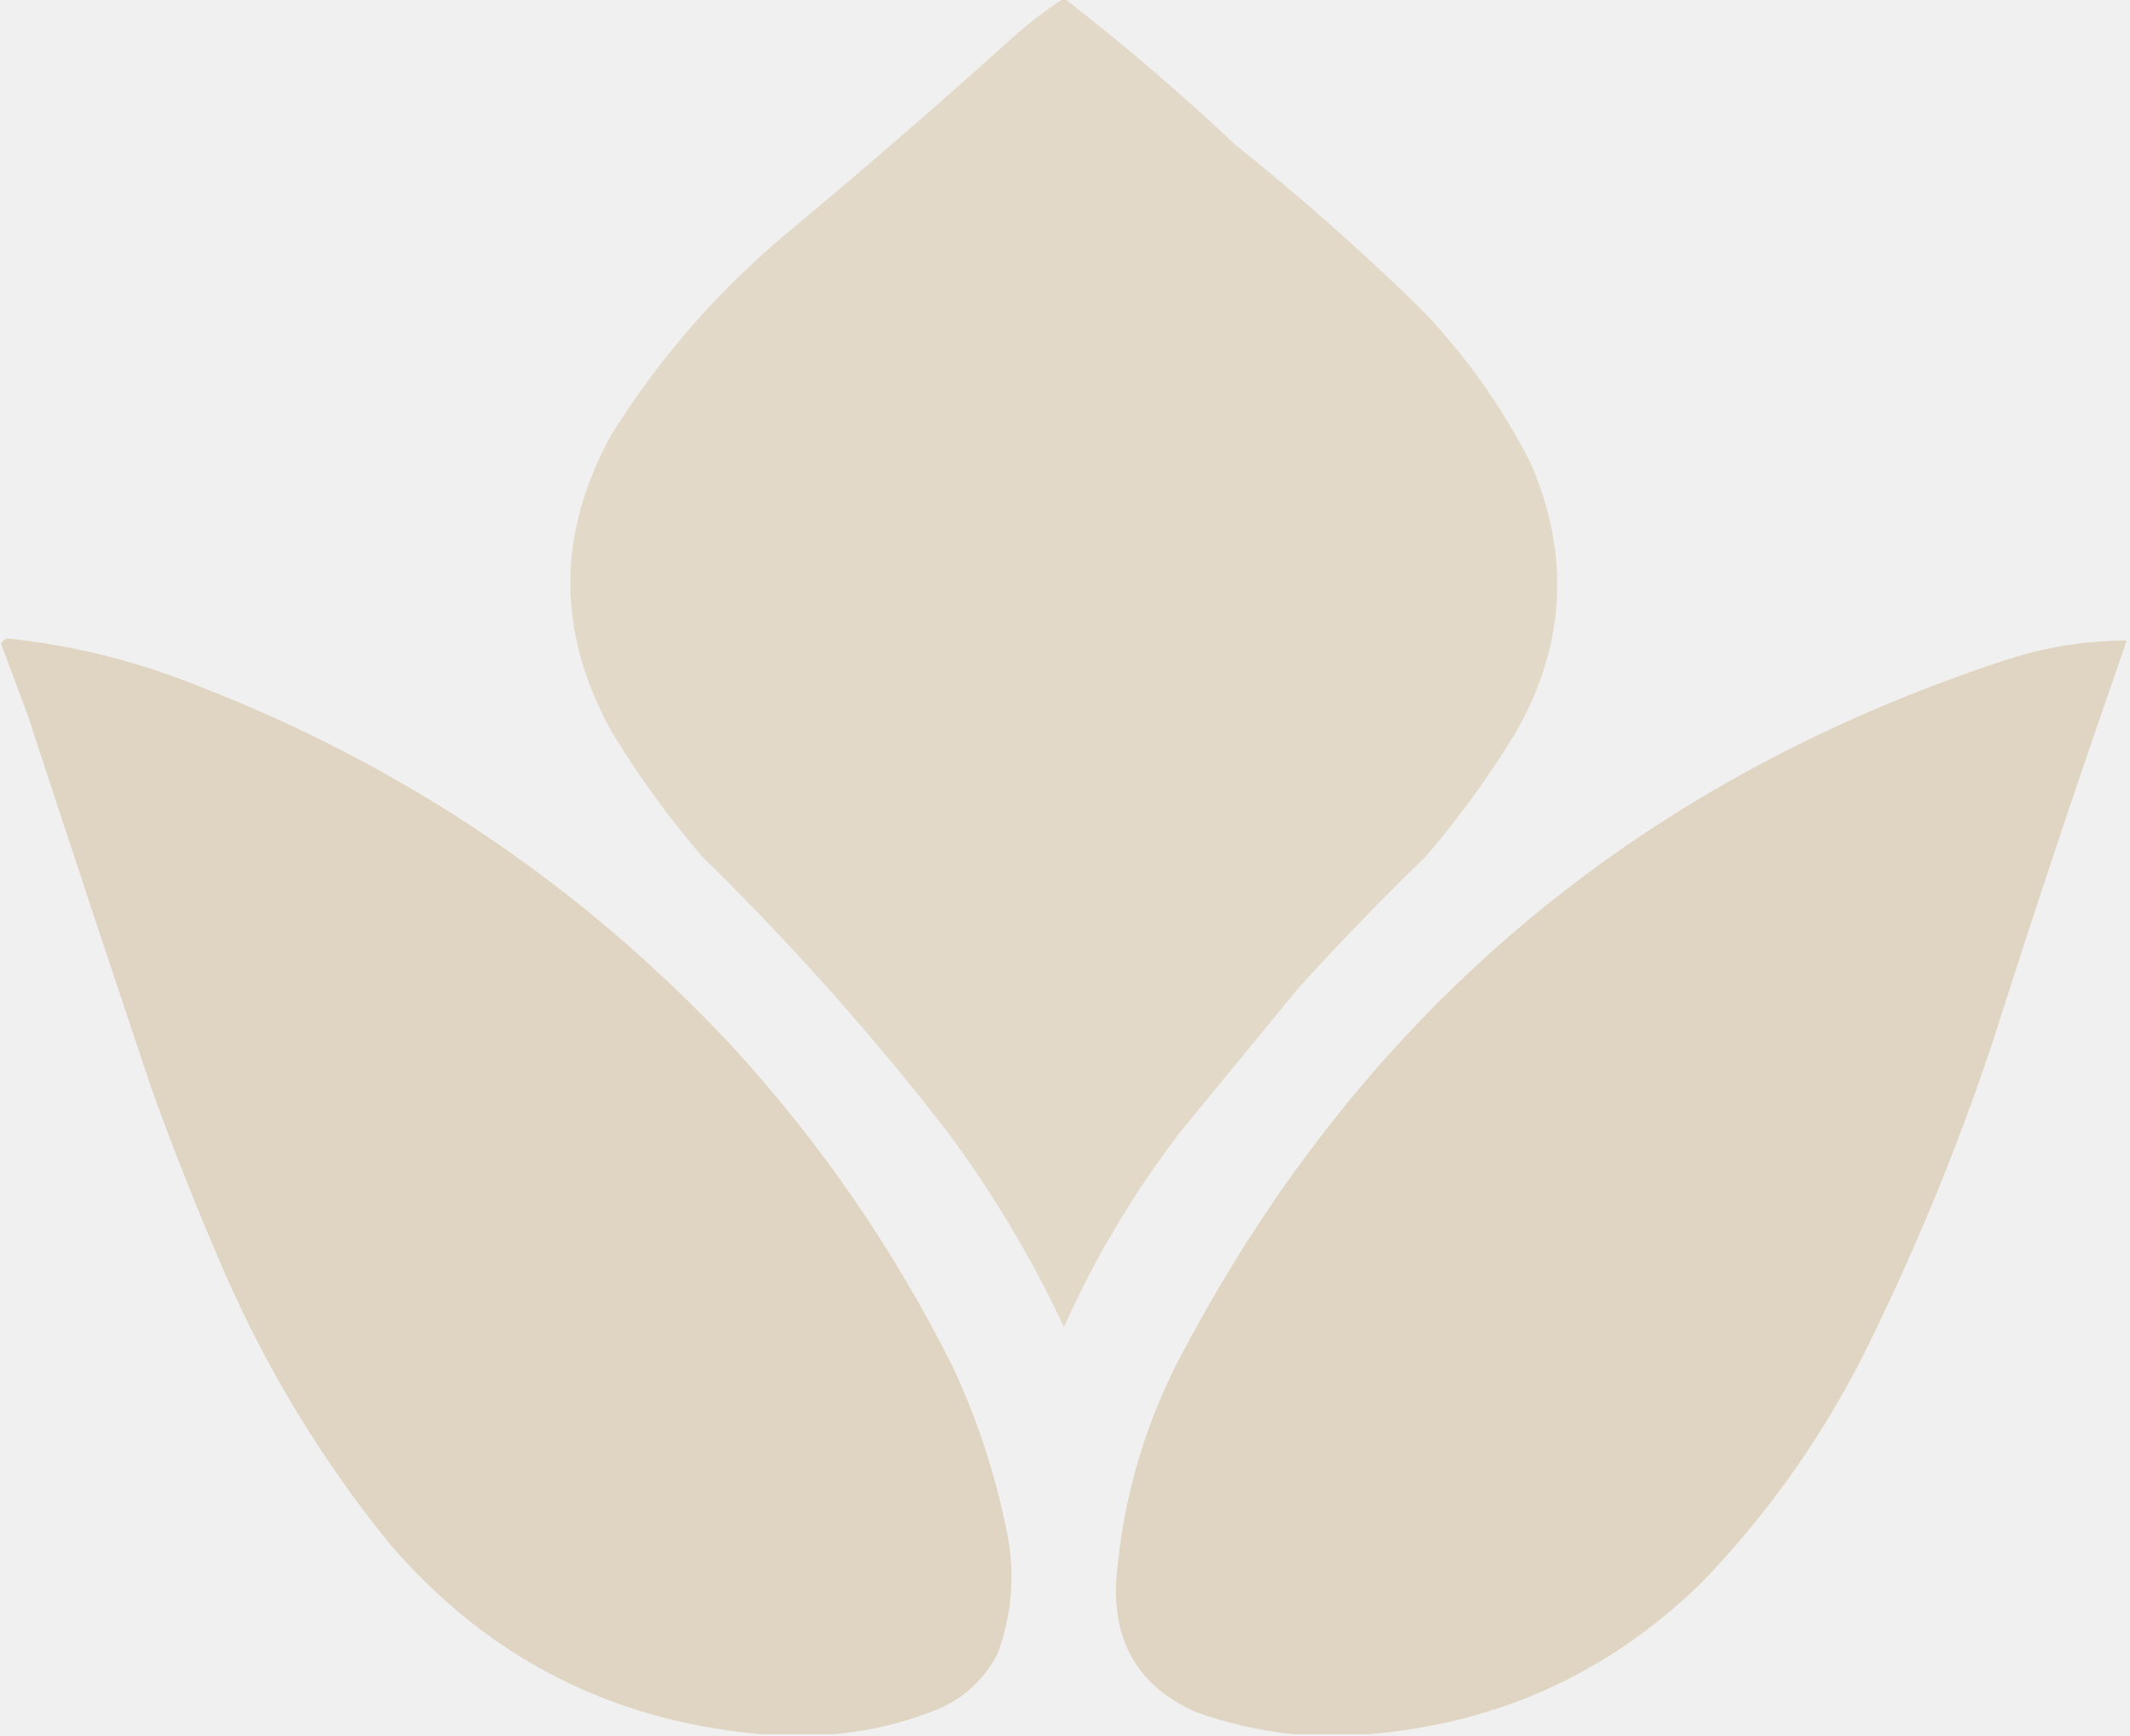
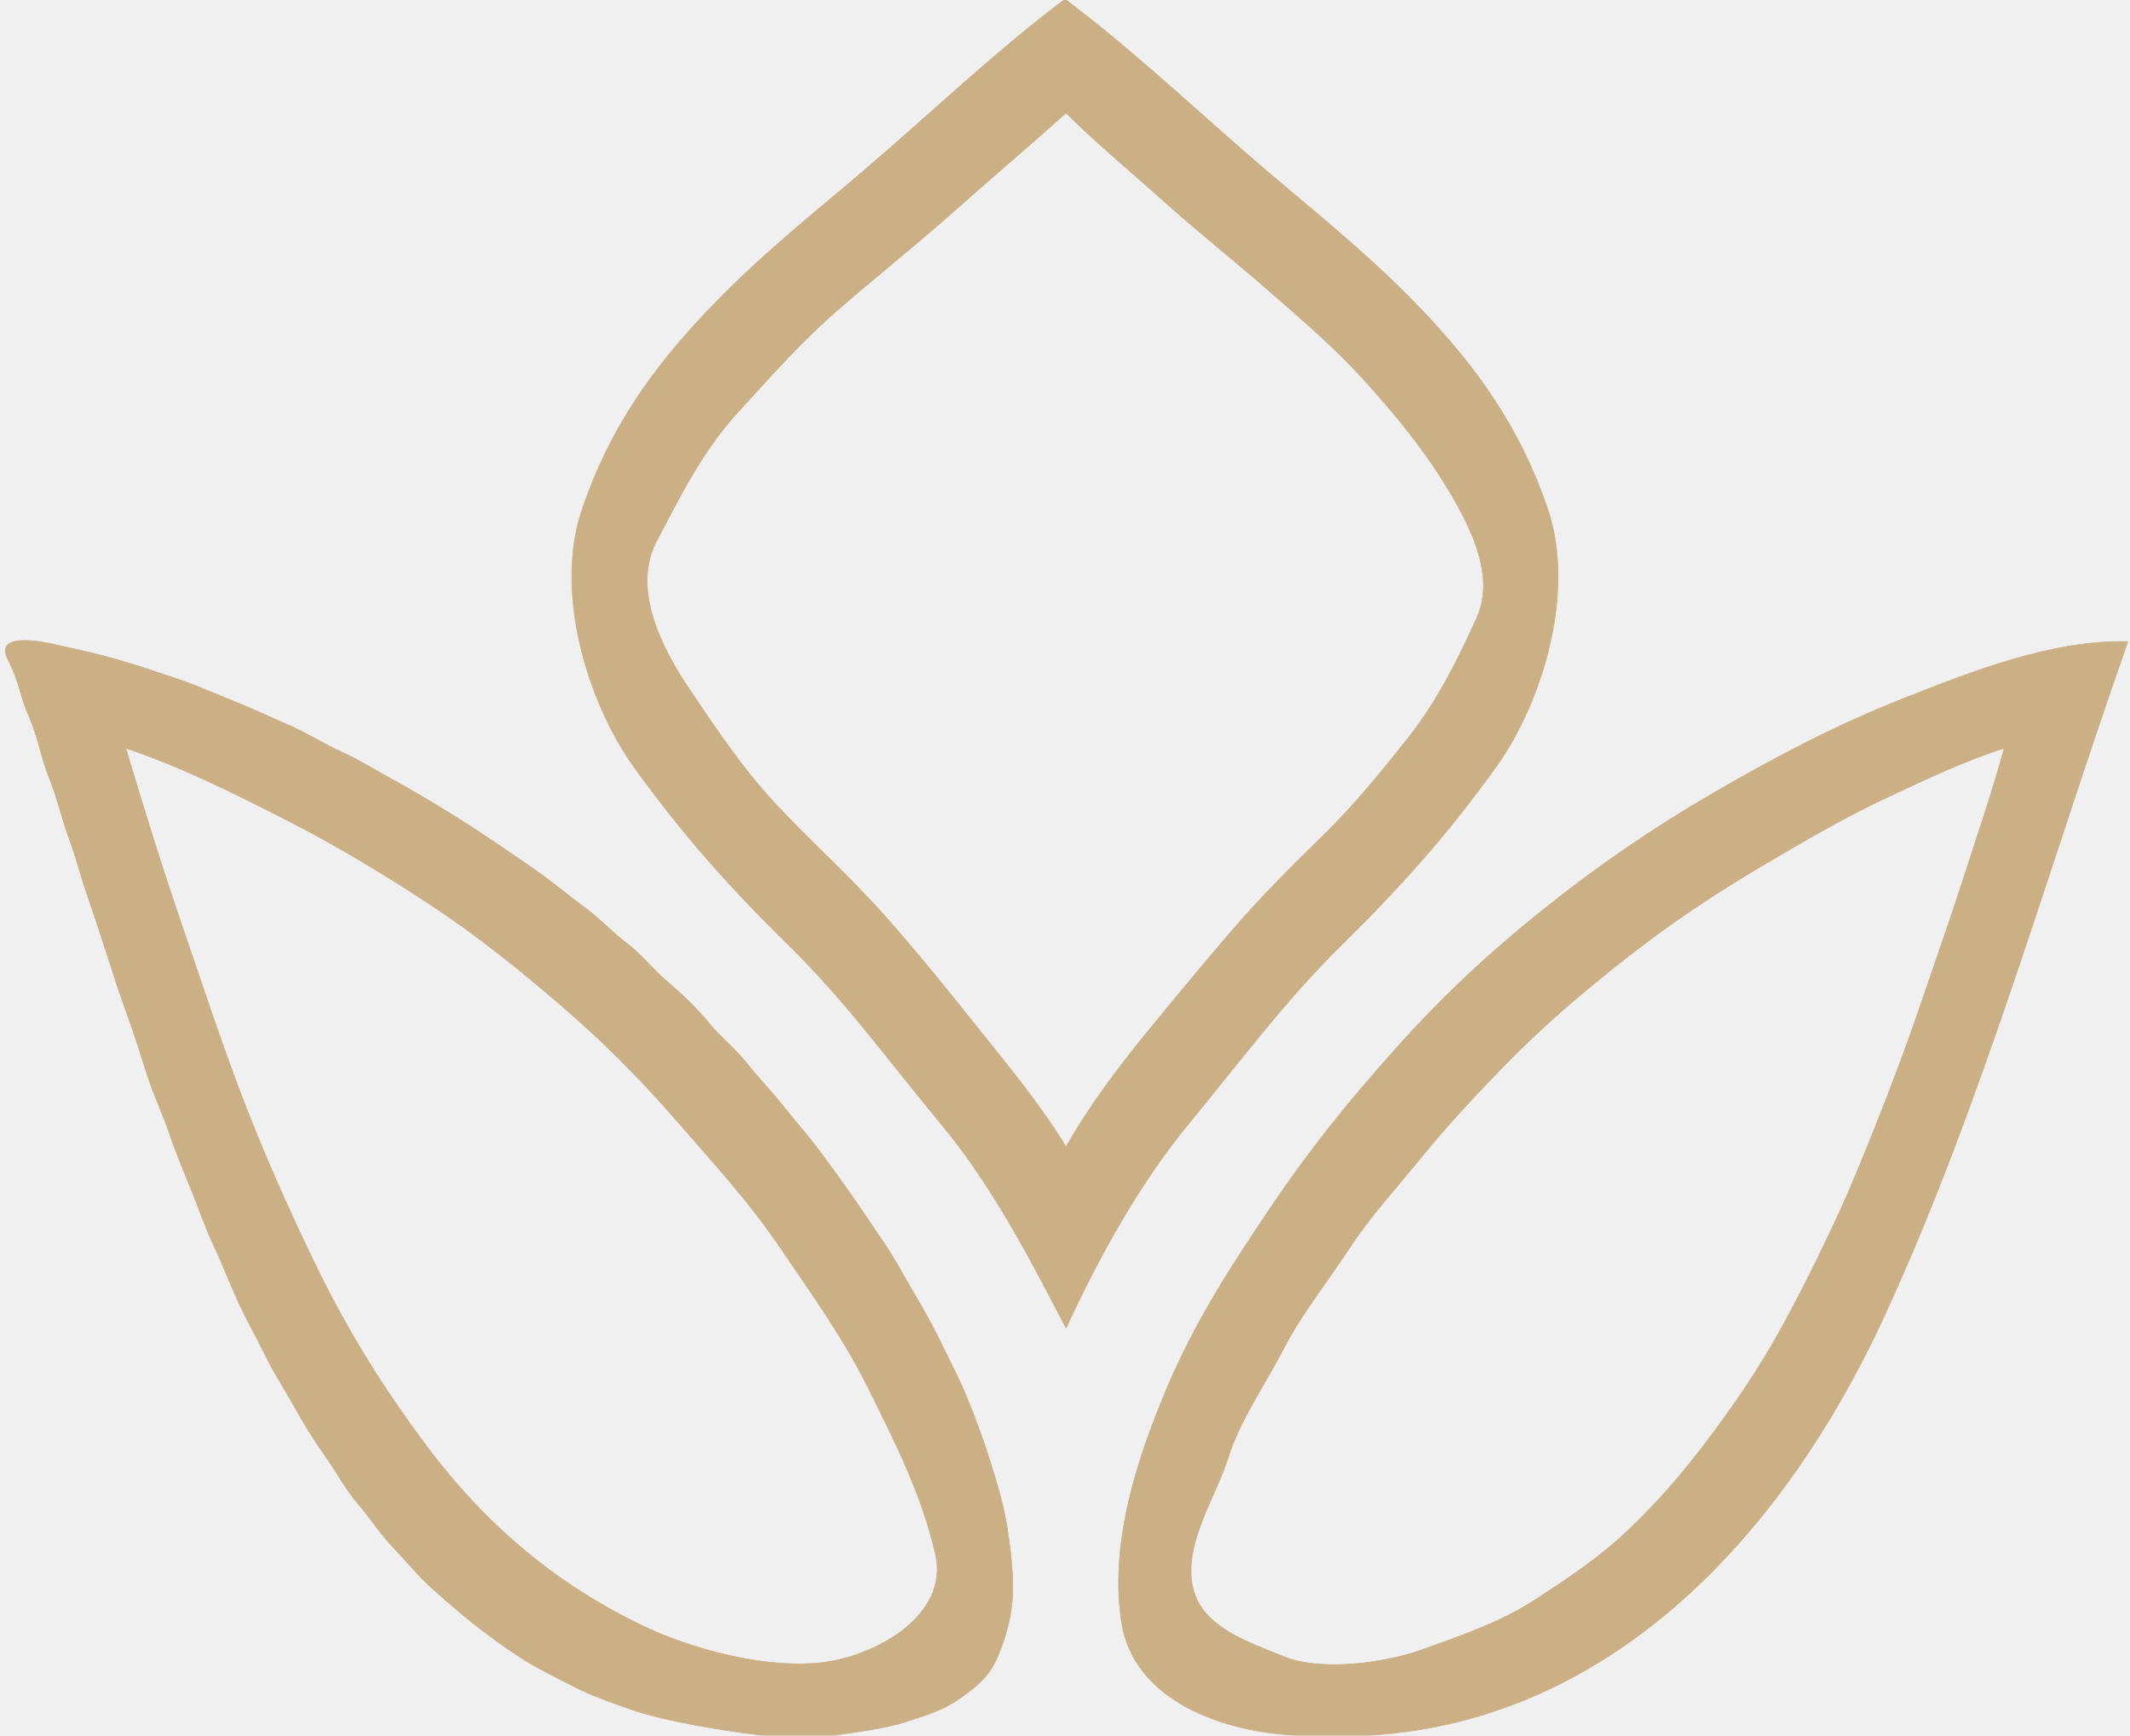
- <svg xmlns="http://www.w3.org/2000/svg" version="1.1" width="999px" height="814px" style="shape-rendering:geometricPrecision; text-rendering:geometricPrecision; image-rendering:optimizeQuality; fill-rule:evenodd; clip-rule:evenodd">
-   <g>
-     <path style="opacity:0.357" fill="#cbb085" d="M 498.5,-0.5 C 498.833,-0.5 499.167,-0.5 499.5,-0.5C 527.152,20.971 553.819,43.804 579.5,68C 609.521,92.013 638.355,117.513 666,144.5C 687.016,166.194 704.349,190.528 718,217.5C 736.588,260.608 734.254,302.608 711,343.5C 698.548,363.952 684.548,383.285 669,401.5C 648.328,421.506 628.328,442.172 609,463.5C 590.667,485.833 572.333,508.167 554,530.5C 532.13,558.882 513.797,589.548 499,622.5C 483.7,589.879 465.366,559.213 444,530.5C 408.698,484.971 370.364,441.971 329,401.5C 313.452,383.285 299.452,363.952 287,343.5C 261.001,296.846 261.001,250.179 287,203.5C 309.396,167.756 336.896,136.256 369.5,109C 405.091,79.413 440.091,49.08 474.5,18C 482.115,11.204 490.115,5.038 498.5,-0.5 Z" />
+ <svg xmlns="http://www.w3.org/2000/svg" viewBox="0 0 999 814" width="999" height="814">
+   <g fill="None" fill-opacity="0.0" stroke="#000000" stroke-opacity="0.00" stroke-width="0.3">
+     <path d=" M 0.00 814.00  L 357.00 814.00 C 347.03 812.84 334.90 810.99 324.93 809.07 C 314.96 807.16 304.56 804.95 295.32 801.68 C 286.08 798.40 277.37 795.46 268.92 791.08 C 260.48 786.70 252.02 782.70 244.30 777.70 C 236.59 772.69 229.83 767.80 222.77 762.23 C 215.71 756.67 209.44 751.19 202.77 745.23 C 196.10 739.27 190.42 732.18 184.25 725.75 C 178.08 719.32 173.63 712.02 167.75 705.25 C 161.88 698.48 157.97 690.64 152.70 683.30 C 147.43 675.97 142.47 667.87 138.08 659.92 C 133.69 651.98 128.72 644.55 124.70 636.31 C 120.67 628.06 116.22 620.23 112.23 611.77 C 108.24 603.31 104.76 593.88 100.69 585.31 C 96.62 576.73 93.57 567.84 90.02 558.98 C 86.48 550.12 82.74 541.48 79.68 532.32 C 76.62 523.16 72.19 514.06 69.22 504.78 C 66.25 495.49 63.35 486.17 60.02 476.98 C 56.70 467.78 53.69 458.74 50.68 449.32 C 47.66 439.91 44.49 430.20 41.22 420.78 C 37.95 411.35 35.70 402.21 32.22 392.78 C 28.75 383.34 26.96 374.52 23.07 364.93 C 19.19 355.33 18.11 346.34 13.68 336.32 C 9.24 326.31 9.34 320.37 3.68 309.32 C -1.99 298.27 13.92 299.82 24.00 302.00 C 34.08 304.18 44.98 306.56 54.67 309.33 C 64.37 312.09 73.39 315.19 82.68 318.32 C 91.97 321.46 100.32 325.20 109.22 328.78 C 118.13 332.35 127.05 336.54 135.69 340.31 C 144.34 344.08 151.78 348.95 160.23 352.77 C 168.68 356.59 176.18 361.40 184.23 365.77 C 192.28 370.14 200.49 375.02 208.23 379.77 C 215.97 384.52 223.30 389.20 230.75 394.25 C 238.19 399.30 245.42 404.12 252.70 409.30 C 259.98 414.48 267.09 420.53 274.25 425.75 C 281.40 430.97 287.22 437.46 294.25 442.75 C 301.27 448.04 306.46 455.06 313.25 460.75 C 320.03 466.45 326.66 472.87 332.30 479.70 C 337.95 486.53 344.80 491.86 350.25 498.75 C 355.70 505.65 361.76 511.80 367.25 518.75 C 372.74 525.71 378.91 532.62 384.25 539.75 C 389.59 546.88 394.64 553.88 399.77 561.23 C 404.90 568.58 409.61 575.72 414.75 583.25 C 419.90 590.77 424.18 599.18 428.92 607.08 C 433.66 614.98 437.86 622.63 441.92 631.08 C 445.99 639.52 450.20 647.31 453.77 656.23 C 457.34 665.15 460.97 674.64 463.93 684.07 C 466.88 693.50 469.98 703.23 471.78 713.22 C 473.58 723.22 475.27 736.61 475.00 747.00 C 474.73 757.39 471.71 768.54 467.69 777.69 C 463.68 786.85 457.81 791.34 449.92 796.92 C 442.03 802.50 433.38 804.97 423.98 807.98 C 414.57 810.99 401.62 812.43 392.00 814.00 L 607.00 814.00 C 574.11 812.36 531.77 798.13 526.02 760.98 C 520.27 723.83 533.48 684.07 546.98 651.98 C 560.47 619.88 577.18 594.37 595.75 566.75 C 614.32 539.13 632.73 516.39 654.77 491.77 C 676.81 467.15 698.30 447.13 723.75 426.75 C 749.19 406.37 774.66 388.85 803.23 372.23 C 831.80 355.61 861.08 340.14 892.68 327.68 C 924.27 315.21 962.73 299.98 998.00 301.00 C 961.36 404.70 928.92 520.42 882.70 619.69 C 836.47 718.97 756.66 806.92 643.00 814.00 L 999.00 814.00 L 999.00 0.00 L 500.00 0.00 C 529.43 22.14 555.48 46.59 583.75 71.25 C 612.02 95.91 638.69 116.13 665.75 144.25 C 692.81 172.37 713.21 201.19 725.98 239.02 C 738.74 276.86 724.22 328.22 701.70 359.70 C 679.17 391.17 656.96 415.98 629.75 442.75 C 602.54 469.52 582.13 497.35 558.25 526.25 C 534.37 555.15 515.64 589.22 500.00 623.00 C 482.97 590.28 465.16 555.79 441.08 526.92 C 417.01 498.04 397.17 470.13 369.75 443.25 C 342.33 416.36 320.28 391.63 297.70 360.30 C 275.11 328.97 260.20 277.73 272.78 239.78 C 285.36 201.83 305.78 172.97 332.77 144.77 C 359.76 116.57 386.43 96.46 414.75 71.75 C 443.08 47.04 469.53 22.18 499.00 0.00 L 0.00 0.00 L 0.00 814.00 Z" />
  </g>
-   <g>
-     <path style="opacity:0.429" fill="#cbb085" d="M 391.5,813.5 C 379.833,813.5 368.167,813.5 356.5,813.5C 286.546,807.274 228.712,777.607 183,724.5C 151.799,686.138 126.132,644.138 106,598.5C 93.354,569.564 81.688,540.231 71,510.5C 51.469,452.24 32.136,393.907 13,335.5C 8.833,324.333 4.667,313.167 0.5,302C 1.098,300.699 2.098,299.865 3.5,299.5C 34.517,302.78 64.516,310.28 93.5,322C 190.101,359.52 273.601,416.02 344,491.5C 385.248,536.634 419.582,586.634 447,641.5C 458.332,665.83 466.665,691.163 472,717.5C 476.204,737.252 474.87,756.585 468,775.5C 461.746,787.752 452.246,796.585 439.5,802C 423.934,808.208 407.934,812.042 391.5,813.5 Z" />
+   <g fill="None" fill-opacity="0.0" stroke="#CBAF85" stroke-opacity="1.00" stroke-width="0.3">
+     <path d=" M 500.00 0.00  L 499.00 0.00 C 469.53 22.18 443.08 47.04 414.75 71.75 C 386.43 96.46 359.76 116.57 332.77 144.77 C 305.78 172.97 285.36 201.83 272.78 239.78 C 260.20 277.73 275.11 328.97 297.70 360.30 C 320.28 391.63 342.33 416.36 369.75 443.25 C 397.17 470.13 417.01 498.04 441.08 526.92 C 465.16 555.79 482.97 590.28 500.00 623.00 C 515.64 589.22 534.37 555.15 558.25 526.25 C 582.13 497.35 602.54 469.52 629.75 442.75 C 656.96 415.98 679.17 391.17 701.70 359.70 C 724.22 328.22 738.74 276.86 725.98 239.02 C 713.21 201.19 692.81 172.37 665.75 144.25 C 638.69 116.13 612.02 95.91 583.75 71.25 C 555.48 46.59 529.43 22.14 500.00 0.00 M 500.00 53.00  C 514.71 67.63 530.80 80.87 546.25 94.75 C 561.70 108.64 578.15 121.61 593.75 135.25 C 609.35 148.89 624.98 162.02 639.25 177.75 C 653.52 193.48 666.67 209.23 677.75 227.25 C 688.84 245.26 701.76 269.63 692.69 289.69 C 683.63 309.76 674.12 328.78 660.75 345.75 C 647.37 362.71 635.20 377.68 619.75 392.75 C 604.30 407.83 590.46 421.76 576.75 437.75 C 563.05 453.74 550.09 469.41 536.75 485.75 C 523.42 502.10 510.25 519.86 500.00 538.00 C 488.06 518.37 472.78 499.93 458.25 481.75 C 443.71 463.57 429.39 445.72 413.75 428.25 C 398.11 410.78 381.57 396.01 365.25 378.75 C 348.92 361.49 336.29 342.59 323.08 322.92 C 309.86 303.25 296.35 275.99 307.92 253.92 C 319.50 231.86 329.41 211.73 345.77 193.77 C 362.13 175.81 376.21 159.77 394.25 144.25 C 412.28 128.73 429.59 114.93 447.25 99.25 C 464.91 83.56 482.42 68.72 500.00 53.00 Z" />
  </g>
-   <g>
-     <path style="opacity:0.429" fill="#cbb085" d="M 642.5,813.5 C 630.5,813.5 618.5,813.5 606.5,813.5C 590.874,811.93 575.541,808.43 560.5,803C 534.444,791.255 522.111,770.922 523.5,742C 526.148,706.723 535.314,673.223 551,641.5C 635.241,478.28 764.741,367.78 939.5,310C 958.506,303.665 977.84,300.498 997.5,300.5C 975.778,362.499 954.945,424.832 935,487.5C 917.71,539.704 896.71,590.37 872,639.5C 852.204,677.629 827.371,712.129 797.5,743C 754.308,784.926 702.641,808.426 642.5,813.5 Z" />
+   <g fill="None" fill-opacity="0.0" stroke="#FFFFFF" stroke-opacity="0.00" stroke-width="0.3">
+     <path d=" M 500.00 53.00  C 482.42 68.72 464.91 83.56 447.25 99.25 C 429.59 114.93 412.28 128.73 394.25 144.25 C 376.21 159.77 362.13 175.81 345.77 193.77 C 329.41 211.73 319.50 231.86 307.92 253.92 C 296.35 275.99 309.86 303.25 323.08 322.92 C 336.29 342.59 348.92 361.49 365.25 378.75 C 381.57 396.01 398.11 410.78 413.75 428.25 C 429.39 445.72 443.71 463.57 458.25 481.75 C 472.78 499.93 488.06 518.37 500.00 538.00 C 510.25 519.86 523.42 502.10 536.75 485.75 C 550.09 469.41 563.05 453.74 576.75 437.75 C 590.46 421.76 604.30 407.83 619.75 392.75 C 635.20 377.68 647.37 362.71 660.75 345.75 C 674.12 328.78 683.63 309.76 692.69 289.69 C 701.76 269.63 688.84 245.26 677.75 227.25 C 666.67 209.23 653.52 193.48 639.25 177.75 C 624.98 162.02 609.35 148.89 593.75 135.25 C 578.15 121.61 561.70 108.64 546.25 94.75 C 530.80 80.87 514.71 67.63 500.00 53.00 Z" />
+   </g>
+   <g fill="None" fill-opacity="0.0" stroke="#CBAF85" stroke-opacity="1.00" stroke-width="0.3">
+     <path d=" M 357.00 814.00  L 392.00 814.00 C 401.62 812.43 414.57 810.99 423.98 807.98 C 433.38 804.97 442.03 802.50 449.92 796.92 C 457.81 791.34 463.68 786.85 467.69 777.69 C 471.71 768.54 474.73 757.39 475.00 747.00 C 475.27 736.61 473.58 723.22 471.78 713.22 C 469.98 703.23 466.88 693.50 463.93 684.07 C 460.97 674.64 457.34 665.15 453.77 656.23 C 450.20 647.31 445.99 639.52 441.92 631.08 C 437.86 622.63 433.66 614.98 428.92 607.08 C 424.18 599.18 419.90 590.77 414.75 583.25 C 409.61 575.72 404.90 568.58 399.77 561.23 C 394.64 553.88 389.59 546.88 384.25 539.75 C 378.91 532.62 372.74 525.71 367.25 518.75 C 361.76 511.80 355.70 505.65 350.25 498.75 C 344.80 491.86 337.95 486.53 332.30 479.70 C 326.66 472.87 320.03 466.45 313.25 460.75 C 306.46 455.06 301.27 448.04 294.25 442.75 C 287.22 437.46 281.40 430.97 274.25 425.75 C 267.09 420.53 259.98 414.48 252.70 409.30 C 245.42 404.12 238.19 399.30 230.75 394.25 C 223.30 389.20 215.97 384.52 208.23 379.77 C 200.49 375.02 192.28 370.14 184.23 365.77 C 176.18 361.40 168.68 356.59 160.23 352.77 C 151.78 348.95 144.34 344.08 135.69 340.31 C 127.05 336.54 118.13 332.35 109.22 328.78 C 100.32 325.20 91.97 321.46 82.68 318.32 C 73.39 315.19 64.37 312.09 54.67 309.33 C 44.98 306.56 34.08 304.18 24.00 302.00 C 13.92 299.82 -1.99 298.27 3.68 309.32 C 9.34 320.37 9.24 326.31 13.68 336.32 C 18.11 346.34 19.19 355.33 23.07 364.93 C 26.96 374.52 28.75 383.34 32.22 392.78 C 35.70 402.21 37.95 411.35 41.22 420.78 C 44.49 430.20 47.66 439.91 50.68 449.32 C 53.69 458.74 56.70 467.78 60.02 476.98 C 63.35 486.17 66.25 495.49 69.22 504.78 C 72.19 514.06 76.62 523.16 79.68 532.32 C 82.74 541.48 86.48 550.12 90.02 558.98 C 93.57 567.84 96.62 576.73 100.69 585.31 C 104.76 593.88 108.24 603.31 112.23 611.77 C 116.22 620.23 120.67 628.06 124.70 636.31 C 128.72 644.55 133.69 651.98 138.08 659.92 C 142.47 667.87 147.43 675.97 152.70 683.30 C 157.97 690.64 161.88 698.48 167.75 705.25 C 173.63 712.02 178.08 719.32 184.25 725.75 C 190.42 732.18 196.10 739.27 202.77 745.23 C 209.44 751.19 215.71 756.67 222.77 762.23 C 229.83 767.80 236.59 772.69 244.30 777.70 C 252.02 782.70 260.48 786.70 268.92 791.08 C 277.37 795.46 286.08 798.40 295.32 801.68 C 304.56 804.95 314.96 807.16 324.93 809.07 C 334.90 810.99 347.03 812.84 357.00 814.00 M 59.00 351.00  C 84.21 359.37 110.03 372.24 133.69 384.31 C 157.36 396.37 179.80 409.91 201.70 424.30 C 223.59 438.70 243.37 454.63 263.25 471.75 C 283.13 488.87 300.04 505.84 317.30 525.70 C 334.56 545.55 351.41 563.78 366.25 585.75 C 381.09 607.73 395.60 627.55 407.77 652.23 C 419.94 676.91 432.29 701.02 438.78 729.22 C 445.27 757.43 411.29 777.06 385.00 780.00 C 358.70 782.93 323.40 773.60 299.32 761.68 C 275.24 749.76 254.52 735.70 234.75 717.25 C 214.99 698.80 200.68 680.08 185.70 658.30 C 170.71 636.53 157.92 614.21 146.23 589.77 C 134.54 565.33 123.04 539.61 113.23 513.77 C 103.41 487.93 94.34 460.40 85.22 433.78 C 76.11 407.16 67.06 378.13 59.00 351.00 Z" />
+   </g>
+   <g fill="None" fill-opacity="0.0" stroke="#CBAF85" stroke-opacity="1.00" stroke-width="0.3">
+     <path d=" M 607.00 814.00  L 643.00 814.00 C 756.66 806.92 836.47 718.97 882.70 619.69 C 928.92 520.42 961.36 404.70 998.00 301.00 C 962.73 299.98 924.27 315.21 892.68 327.68 C 861.08 340.14 831.80 355.61 803.23 372.23 C 774.66 388.85 749.19 406.37 723.75 426.75 C 698.30 447.13 676.81 467.15 654.77 491.77 C 632.73 516.39 614.32 539.13 595.75 566.75 C 577.18 594.37 560.47 619.88 546.98 651.98 C 533.48 684.07 520.27 723.83 526.02 760.98 C 531.77 798.13 574.11 812.36 607.00 814.00 M 940.00 351.00  C 934.74 370.55 927.85 390.42 921.68 409.68 C 915.51 428.94 908.65 448.22 902.22 467.22 C 895.80 486.23 888.48 505.85 881.22 524.22 C 873.97 542.60 866.59 560.72 858.22 578.22 C 849.86 595.73 841.17 613.24 831.69 629.70 C 822.22 646.15 812.05 660.76 800.75 675.75 C 789.45 690.74 778.14 703.96 764.25 717.25 C 750.35 730.54 736.32 739.81 720.30 750.30 C 704.28 760.79 685.06 767.46 666.93 773.93 C 648.79 780.39 619.22 784.19 601.93 777.07 C 584.63 769.96 562.33 762.92 559.08 742.92 C 555.82 722.93 570.22 702.17 575.98 683.98 C 581.73 665.78 593.37 649.54 601.92 632.92 C 610.48 616.31 622.65 601.23 632.77 585.77 C 642.89 570.31 655.12 557.06 666.75 542.75 C 678.39 528.44 690.25 515.72 703.25 502.25 C 716.25 488.78 729.53 476.56 743.75 464.75 C 757.97 452.93 771.96 441.91 787.25 431.25 C 802.53 420.58 818.76 410.56 835.08 401.08 C 851.39 391.59 867.67 382.20 885.08 374.08 C 902.48 365.95 921.60 356.80 940.00 351.00 Z" />
+   </g>
+   <g fill="None" fill-opacity="0.0" stroke="#FFFFFF" stroke-opacity="0.00" stroke-width="0.3">
+     <path d=" M 59.00 351.00  C 67.06 378.13 76.11 407.16 85.22 433.78 C 94.34 460.40 103.41 487.93 113.23 513.77 C 123.04 539.61 134.54 565.33 146.23 589.77 C 157.92 614.21 170.71 636.53 185.70 658.30 C 200.68 680.08 214.99 698.80 234.75 717.25 C 254.52 735.70 275.24 749.76 299.32 761.68 C 323.40 773.60 358.70 782.93 385.00 780.00 C 411.29 777.06 445.27 757.43 438.78 729.22 C 432.29 701.02 419.94 676.91 407.77 652.23 C 395.60 627.55 381.09 607.73 366.25 585.75 C 351.41 563.78 334.56 545.55 317.30 525.70 C 300.04 505.84 283.13 488.87 263.25 471.75 C 243.37 454.63 223.59 438.70 201.70 424.30 C 179.80 409.91 157.36 396.37 133.69 384.31 C 110.03 372.24 84.21 359.37 59.00 351.00 Z" />
+   </g>
+   <g fill="None" fill-opacity="0.0" stroke="#FFFFFF" stroke-opacity="0.00" stroke-width="0.3">
+     <path d=" M 940.00 351.00  C 921.60 356.80 902.48 365.95 885.08 374.08 C 867.67 382.20 851.39 391.59 835.08 401.08 C 818.76 410.56 802.53 420.58 787.25 431.25 C 771.96 441.91 757.97 452.93 743.75 464.75 C 729.53 476.56 716.25 488.78 703.25 502.25 C 690.25 515.72 678.39 528.44 666.75 542.75 C 655.12 557.06 642.89 570.31 632.77 585.77 C 622.65 601.23 610.48 616.31 601.92 632.92 C 593.37 649.54 581.73 665.78 575.98 683.98 C 570.22 702.17 555.82 722.93 559.08 742.92 C 562.33 762.92 584.63 769.96 601.93 777.07 C 619.22 784.19 648.79 780.39 666.93 773.93 C 685.06 767.46 704.28 760.79 720.30 750.30 C 736.32 739.81 750.35 730.54 764.25 717.25 C 778.14 703.96 789.45 690.74 800.75 675.75 C 812.05 660.76 822.22 646.15 831.69 629.70 C 841.17 613.24 849.86 595.73 858.22 578.22 C 866.59 560.72 873.97 542.60 881.22 524.22 C 888.48 505.85 895.80 486.23 902.22 467.22 C 908.65 448.22 915.51 428.94 921.68 409.68 C 927.85 390.42 934.74 370.55 940.00 351.00 Z" />
+   </g>
+   <g fill="#000000" fill-opacity="0.00" stroke="None">
+     <path d=" M 0.00 814.00  L 357.00 814.00 C 347.03 812.84 334.90 810.99 324.93 809.07 C 314.96 807.16 304.56 804.95 295.32 801.68 C 286.08 798.40 277.37 795.46 268.92 791.08 C 260.48 786.70 252.02 782.70 244.30 777.70 C 236.59 772.69 229.83 767.80 222.77 762.23 C 215.71 756.67 209.44 751.19 202.77 745.23 C 196.10 739.27 190.42 732.18 184.25 725.75 C 178.08 719.32 173.63 712.02 167.75 705.25 C 161.88 698.48 157.97 690.64 152.70 683.30 C 147.43 675.97 142.47 667.87 138.08 659.92 C 133.69 651.98 128.72 644.55 124.70 636.31 C 120.67 628.06 116.22 620.23 112.23 611.77 C 108.24 603.31 104.76 593.88 100.69 585.31 C 96.62 576.73 93.57 567.84 90.02 558.98 C 86.48 550.12 82.74 541.48 79.68 532.32 C 76.62 523.16 72.19 514.06 69.22 504.78 C 66.25 495.49 63.35 486.17 60.02 476.98 C 56.70 467.78 53.69 458.74 50.68 449.32 C 47.66 439.91 44.49 430.20 41.22 420.78 C 37.95 411.35 35.70 402.21 32.22 392.78 C 28.75 383.34 26.96 374.52 23.07 364.93 C 19.19 355.33 18.11 346.34 13.68 336.32 C 9.24 326.31 9.34 320.37 3.68 309.32 C -1.99 298.27 13.92 299.82 24.00 302.00 C 34.08 304.18 44.98 306.56 54.67 309.33 C 64.37 312.09 73.39 315.19 82.68 318.32 C 91.97 321.46 100.32 325.20 109.22 328.78 C 118.13 332.35 127.05 336.54 135.69 340.31 C 144.34 344.08 151.78 348.95 160.23 352.77 C 168.68 356.59 176.18 361.40 184.23 365.77 C 192.28 370.14 200.49 375.02 208.23 379.77 C 215.97 384.52 223.30 389.20 230.75 394.25 C 238.19 399.30 245.42 404.12 252.70 409.30 C 259.98 414.48 267.09 420.53 274.25 425.75 C 281.40 430.97 287.22 437.46 294.25 442.75 C 301.27 448.04 306.46 455.06 313.25 460.75 C 320.03 466.45 326.66 472.87 332.30 479.70 C 337.95 486.53 344.80 491.86 350.25 498.75 C 355.70 505.65 361.76 511.80 367.25 518.75 C 372.74 525.71 378.91 532.62 384.25 539.75 C 389.59 546.88 394.64 553.88 399.77 561.23 C 404.90 568.58 409.61 575.72 414.75 583.25 C 419.90 590.77 424.18 599.18 428.92 607.08 C 433.66 614.98 437.86 622.63 441.92 631.08 C 445.99 639.52 450.20 647.31 453.77 656.23 C 457.34 665.15 460.97 674.64 463.93 684.07 C 466.88 693.50 469.98 703.23 471.78 713.22 C 473.58 723.22 475.27 736.61 475.00 747.00 C 474.73 757.39 471.71 768.54 467.69 777.69 C 463.68 786.85 457.81 791.34 449.92 796.92 C 442.03 802.50 433.38 804.97 423.98 807.98 C 414.57 810.99 401.62 812.43 392.00 814.00 L 607.00 814.00 C 574.11 812.36 531.77 798.13 526.02 760.98 C 520.27 723.83 533.48 684.07 546.98 651.98 C 560.47 619.88 577.18 594.37 595.75 566.75 C 614.32 539.13 632.73 516.39 654.77 491.77 C 676.81 467.15 698.30 447.13 723.75 426.75 C 749.19 406.37 774.66 388.85 803.23 372.23 C 831.80 355.61 861.08 340.14 892.68 327.68 C 924.27 315.21 962.73 299.98 998.00 301.00 C 961.36 404.70 928.92 520.42 882.70 619.69 C 836.47 718.97 756.66 806.92 643.00 814.00 L 999.00 814.00 L 999.00 0.00 L 500.00 0.00 C 529.43 22.14 555.48 46.59 583.75 71.25 C 612.02 95.91 638.69 116.13 665.75 144.25 C 692.81 172.37 713.21 201.19 725.98 239.02 C 738.74 276.86 724.22 328.22 701.70 359.70 C 679.17 391.17 656.96 415.98 629.75 442.75 C 602.54 469.52 582.13 497.35 558.25 526.25 C 534.37 555.15 515.64 589.22 500.00 623.00 C 482.97 590.28 465.16 555.79 441.08 526.92 C 417.01 498.04 397.17 470.13 369.75 443.25 C 342.33 416.36 320.28 391.63 297.70 360.30 C 275.11 328.97 260.20 277.73 272.78 239.78 C 285.36 201.83 305.78 172.97 332.77 144.77 C 359.76 116.57 386.43 96.46 414.75 71.75 C 443.08 47.04 469.53 22.18 499.00 0.00 L 0.00 0.00 L 0.00 814.00 Z" />
+   </g>
+   <g fill="#CBAF85" fill-opacity="1.00" stroke="None">
+     <path d=" M 500.00 0.00  L 499.00 0.00 C 469.53 22.18 443.08 47.04 414.75 71.75 C 386.43 96.46 359.76 116.57 332.77 144.77 C 305.78 172.97 285.36 201.83 272.78 239.78 C 260.20 277.73 275.11 328.97 297.70 360.30 C 320.28 391.63 342.33 416.36 369.75 443.25 C 397.17 470.13 417.01 498.04 441.08 526.92 C 465.16 555.79 482.97 590.28 500.00 623.00 C 515.64 589.22 534.37 555.15 558.25 526.25 C 582.13 497.35 602.54 469.52 629.75 442.75 C 656.96 415.98 679.17 391.17 701.70 359.70 C 724.22 328.22 738.74 276.86 725.98 239.02 C 713.21 201.19 692.81 172.37 665.75 144.25 C 638.69 116.13 612.02 95.91 583.75 71.25 C 555.48 46.59 529.43 22.14 500.00 0.00 M 500.00 53.00  C 514.71 67.63 530.80 80.87 546.25 94.75 C 561.70 108.64 578.15 121.61 593.75 135.25 C 609.35 148.89 624.98 162.02 639.25 177.75 C 653.52 193.48 666.67 209.23 677.75 227.25 C 688.84 245.26 701.76 269.63 692.69 289.69 C 683.63 309.76 674.12 328.78 660.75 345.75 C 647.37 362.71 635.20 377.68 619.75 392.75 C 604.30 407.83 590.46 421.76 576.75 437.75 C 563.05 453.74 550.09 469.41 536.75 485.75 C 523.42 502.10 510.25 519.86 500.00 538.00 C 488.06 518.37 472.78 499.93 458.25 481.75 C 443.71 463.57 429.39 445.72 413.75 428.25 C 398.11 410.78 381.57 396.01 365.25 378.75 C 348.92 361.49 336.29 342.59 323.08 322.92 C 309.86 303.25 296.35 275.99 307.92 253.92 C 319.50 231.86 329.41 211.73 345.77 193.77 C 362.13 175.81 376.21 159.77 394.25 144.25 C 412.28 128.73 429.59 114.93 447.25 99.25 C 464.91 83.56 482.42 68.72 500.00 53.00 Z" />
+   </g>
+   <g fill="#FFFFFF" fill-opacity="0.00" stroke="None">
+     <path d=" M 500.00 53.00  C 482.42 68.72 464.91 83.56 447.25 99.25 C 429.59 114.93 412.28 128.73 394.25 144.25 C 376.21 159.77 362.13 175.81 345.77 193.77 C 329.41 211.73 319.50 231.86 307.92 253.92 C 296.35 275.99 309.86 303.25 323.08 322.92 C 336.29 342.59 348.92 361.49 365.25 378.75 C 381.57 396.01 398.11 410.78 413.75 428.25 C 429.39 445.72 443.71 463.57 458.25 481.75 C 472.78 499.93 488.06 518.37 500.00 538.00 C 510.25 519.86 523.42 502.10 536.75 485.75 C 550.09 469.41 563.05 453.74 576.75 437.75 C 590.46 421.76 604.30 407.83 619.75 392.75 C 635.20 377.68 647.37 362.71 660.75 345.75 C 674.12 328.78 683.63 309.76 692.69 289.69 C 701.76 269.63 688.84 245.26 677.75 227.25 C 666.67 209.23 653.52 193.48 639.25 177.75 C 624.98 162.02 609.35 148.89 593.75 135.25 C 578.15 121.61 561.70 108.64 546.25 94.75 C 530.80 80.87 514.71 67.63 500.00 53.00 Z" />
+   </g>
+   <g fill="#CBAF85" fill-opacity="1.00" stroke="None">
+     <path d=" M 357.00 814.00  L 392.00 814.00 C 401.62 812.43 414.57 810.99 423.98 807.98 C 433.38 804.97 442.03 802.50 449.92 796.92 C 457.81 791.34 463.68 786.85 467.69 777.69 C 471.71 768.54 474.73 757.39 475.00 747.00 C 475.27 736.61 473.58 723.22 471.78 713.22 C 469.98 703.23 466.88 693.50 463.93 684.07 C 460.97 674.64 457.34 665.15 453.77 656.23 C 450.20 647.31 445.99 639.52 441.92 631.08 C 437.86 622.63 433.66 614.98 428.92 607.08 C 424.18 599.18 419.90 590.77 414.75 583.25 C 409.61 575.72 404.90 568.58 399.77 561.23 C 394.64 553.88 389.59 546.88 384.25 539.75 C 378.91 532.62 372.74 525.71 367.25 518.75 C 361.76 511.80 355.70 505.65 350.25 498.75 C 344.80 491.86 337.95 486.53 332.30 479.70 C 326.66 472.87 320.03 466.45 313.25 460.75 C 306.46 455.06 301.27 448.04 294.25 442.75 C 287.22 437.46 281.40 430.97 274.25 425.75 C 267.09 420.53 259.98 414.48 252.70 409.30 C 245.42 404.12 238.19 399.30 230.75 394.25 C 223.30 389.20 215.97 384.52 208.23 379.77 C 200.49 375.02 192.28 370.14 184.23 365.77 C 176.18 361.40 168.68 356.59 160.23 352.77 C 151.78 348.95 144.34 344.08 135.69 340.31 C 127.05 336.54 118.13 332.35 109.22 328.78 C 100.32 325.20 91.97 321.46 82.68 318.32 C 73.39 315.19 64.37 312.09 54.67 309.33 C 44.98 306.56 34.08 304.18 24.00 302.00 C 13.92 299.82 -1.99 298.27 3.68 309.32 C 9.34 320.37 9.24 326.31 13.68 336.32 C 18.11 346.34 19.19 355.33 23.07 364.93 C 26.96 374.52 28.75 383.34 32.22 392.78 C 35.70 402.21 37.95 411.35 41.22 420.78 C 44.49 430.20 47.66 439.91 50.68 449.32 C 53.69 458.74 56.70 467.78 60.02 476.98 C 63.35 486.17 66.25 495.49 69.22 504.78 C 72.19 514.06 76.62 523.16 79.68 532.32 C 82.74 541.48 86.48 550.12 90.02 558.98 C 93.57 567.84 96.62 576.73 100.69 585.31 C 104.76 593.88 108.24 603.31 112.23 611.77 C 116.22 620.23 120.67 628.06 124.70 636.31 C 128.72 644.55 133.69 651.98 138.08 659.92 C 142.47 667.87 147.43 675.97 152.70 683.30 C 157.97 690.64 161.88 698.48 167.75 705.25 C 173.63 712.02 178.08 719.32 184.25 725.75 C 190.42 732.18 196.10 739.27 202.77 745.23 C 209.44 751.19 215.71 756.67 222.77 762.23 C 229.83 767.80 236.59 772.69 244.30 777.70 C 252.02 782.70 260.48 786.70 268.92 791.08 C 277.37 795.46 286.08 798.40 295.32 801.68 C 304.56 804.95 314.96 807.16 324.93 809.07 C 334.90 810.99 347.03 812.84 357.00 814.00 M 59.00 351.00  C 84.21 359.37 110.03 372.24 133.69 384.31 C 157.36 396.37 179.80 409.91 201.70 424.30 C 223.59 438.70 243.37 454.63 263.25 471.75 C 283.13 488.87 300.04 505.84 317.30 525.70 C 334.56 545.55 351.41 563.78 366.25 585.75 C 381.09 607.73 395.60 627.55 407.77 652.23 C 419.94 676.91 432.29 701.02 438.78 729.22 C 445.27 757.43 411.29 777.06 385.00 780.00 C 358.70 782.93 323.40 773.60 299.32 761.68 C 275.24 749.76 254.52 735.70 234.75 717.25 C 214.99 698.80 200.68 680.08 185.70 658.30 C 170.71 636.53 157.92 614.21 146.23 589.77 C 134.54 565.33 123.04 539.61 113.23 513.77 C 103.41 487.93 94.34 460.40 85.22 433.78 C 76.11 407.16 67.06 378.13 59.00 351.00 Z" />
+   </g>
+   <g fill="#CBAF85" fill-opacity="1.00" stroke="None">
+     <path d=" M 607.00 814.00  L 643.00 814.00 C 756.66 806.92 836.47 718.97 882.70 619.69 C 928.92 520.42 961.36 404.70 998.00 301.00 C 962.73 299.98 924.27 315.21 892.68 327.68 C 861.08 340.14 831.80 355.61 803.23 372.23 C 774.66 388.85 749.19 406.37 723.75 426.75 C 698.30 447.13 676.81 467.15 654.77 491.77 C 632.73 516.39 614.32 539.13 595.75 566.75 C 577.18 594.37 560.47 619.88 546.98 651.98 C 533.48 684.07 520.27 723.83 526.02 760.98 C 531.77 798.13 574.11 812.36 607.00 814.00 M 940.00 351.00  C 934.74 370.55 927.85 390.42 921.68 409.68 C 915.51 428.94 908.65 448.22 902.22 467.22 C 895.80 486.23 888.48 505.85 881.22 524.22 C 873.97 542.60 866.59 560.72 858.22 578.22 C 849.86 595.73 841.17 613.24 831.69 629.70 C 822.22 646.15 812.05 660.76 800.75 675.75 C 789.45 690.74 778.14 703.96 764.25 717.25 C 750.35 730.54 736.32 739.81 720.30 750.30 C 704.28 760.79 685.06 767.46 666.93 773.93 C 648.79 780.39 619.22 784.19 601.93 777.07 C 584.63 769.96 562.33 762.92 559.08 742.92 C 555.82 722.93 570.22 702.17 575.98 683.98 C 581.73 665.78 593.37 649.54 601.92 632.92 C 610.48 616.31 622.65 601.23 632.77 585.77 C 642.89 570.31 655.12 557.06 666.75 542.75 C 678.39 528.44 690.25 515.72 703.25 502.25 C 716.25 488.78 729.53 476.56 743.75 464.75 C 757.97 452.93 771.96 441.91 787.25 431.25 C 802.53 420.58 818.76 410.56 835.08 401.08 C 851.39 391.59 867.67 382.20 885.08 374.08 C 902.48 365.95 921.60 356.80 940.00 351.00 Z" />
+   </g>
+   <g fill="#FFFFFF" fill-opacity="0.00" stroke="None">
+     <path d=" M 59.00 351.00  C 67.06 378.13 76.11 407.16 85.22 433.78 C 94.34 460.40 103.41 487.93 113.23 513.77 C 123.04 539.61 134.54 565.33 146.23 589.77 C 157.92 614.21 170.71 636.53 185.70 658.30 C 200.68 680.08 214.99 698.80 234.75 717.25 C 254.52 735.70 275.24 749.76 299.32 761.68 C 323.40 773.60 358.70 782.93 385.00 780.00 C 411.29 777.06 445.27 757.43 438.78 729.22 C 432.29 701.02 419.94 676.91 407.77 652.23 C 395.60 627.55 381.09 607.73 366.25 585.75 C 351.41 563.78 334.56 545.55 317.30 525.70 C 300.04 505.84 283.13 488.87 263.25 471.75 C 243.37 454.63 223.59 438.70 201.70 424.30 C 179.80 409.91 157.36 396.37 133.69 384.31 C 110.03 372.24 84.21 359.37 59.00 351.00 Z" />
+   </g>
+   <g fill="#FFFFFF" fill-opacity="0.00" stroke="None">
+     <path d=" M 940.00 351.00  C 921.60 356.80 902.48 365.95 885.08 374.08 C 867.67 382.20 851.39 391.59 835.08 401.08 C 818.76 410.56 802.53 420.58 787.25 431.25 C 771.96 441.91 757.97 452.93 743.75 464.75 C 729.53 476.56 716.25 488.78 703.25 502.25 C 690.25 515.72 678.39 528.44 666.75 542.75 C 655.12 557.06 642.89 570.31 632.77 585.77 C 622.65 601.23 610.48 616.31 601.92 632.92 C 593.37 649.54 581.73 665.78 575.98 683.98 C 570.22 702.17 555.82 722.93 559.08 742.92 C 562.33 762.92 584.63 769.96 601.93 777.07 C 619.22 784.19 648.79 780.39 666.93 773.93 C 685.06 767.46 704.28 760.79 720.30 750.30 C 736.32 739.81 750.35 730.54 764.25 717.25 C 778.14 703.96 789.45 690.74 800.75 675.75 C 812.05 660.76 822.22 646.15 831.69 629.70 C 841.17 613.24 849.86 595.73 858.22 578.22 C 866.59 560.72 873.97 542.60 881.22 524.22 C 888.48 505.85 895.80 486.23 902.22 467.22 C 908.65 448.22 915.51 428.94 921.68 409.68 C 927.85 390.42 934.74 370.55 940.00 351.00 Z" />
  </g>
</svg>
